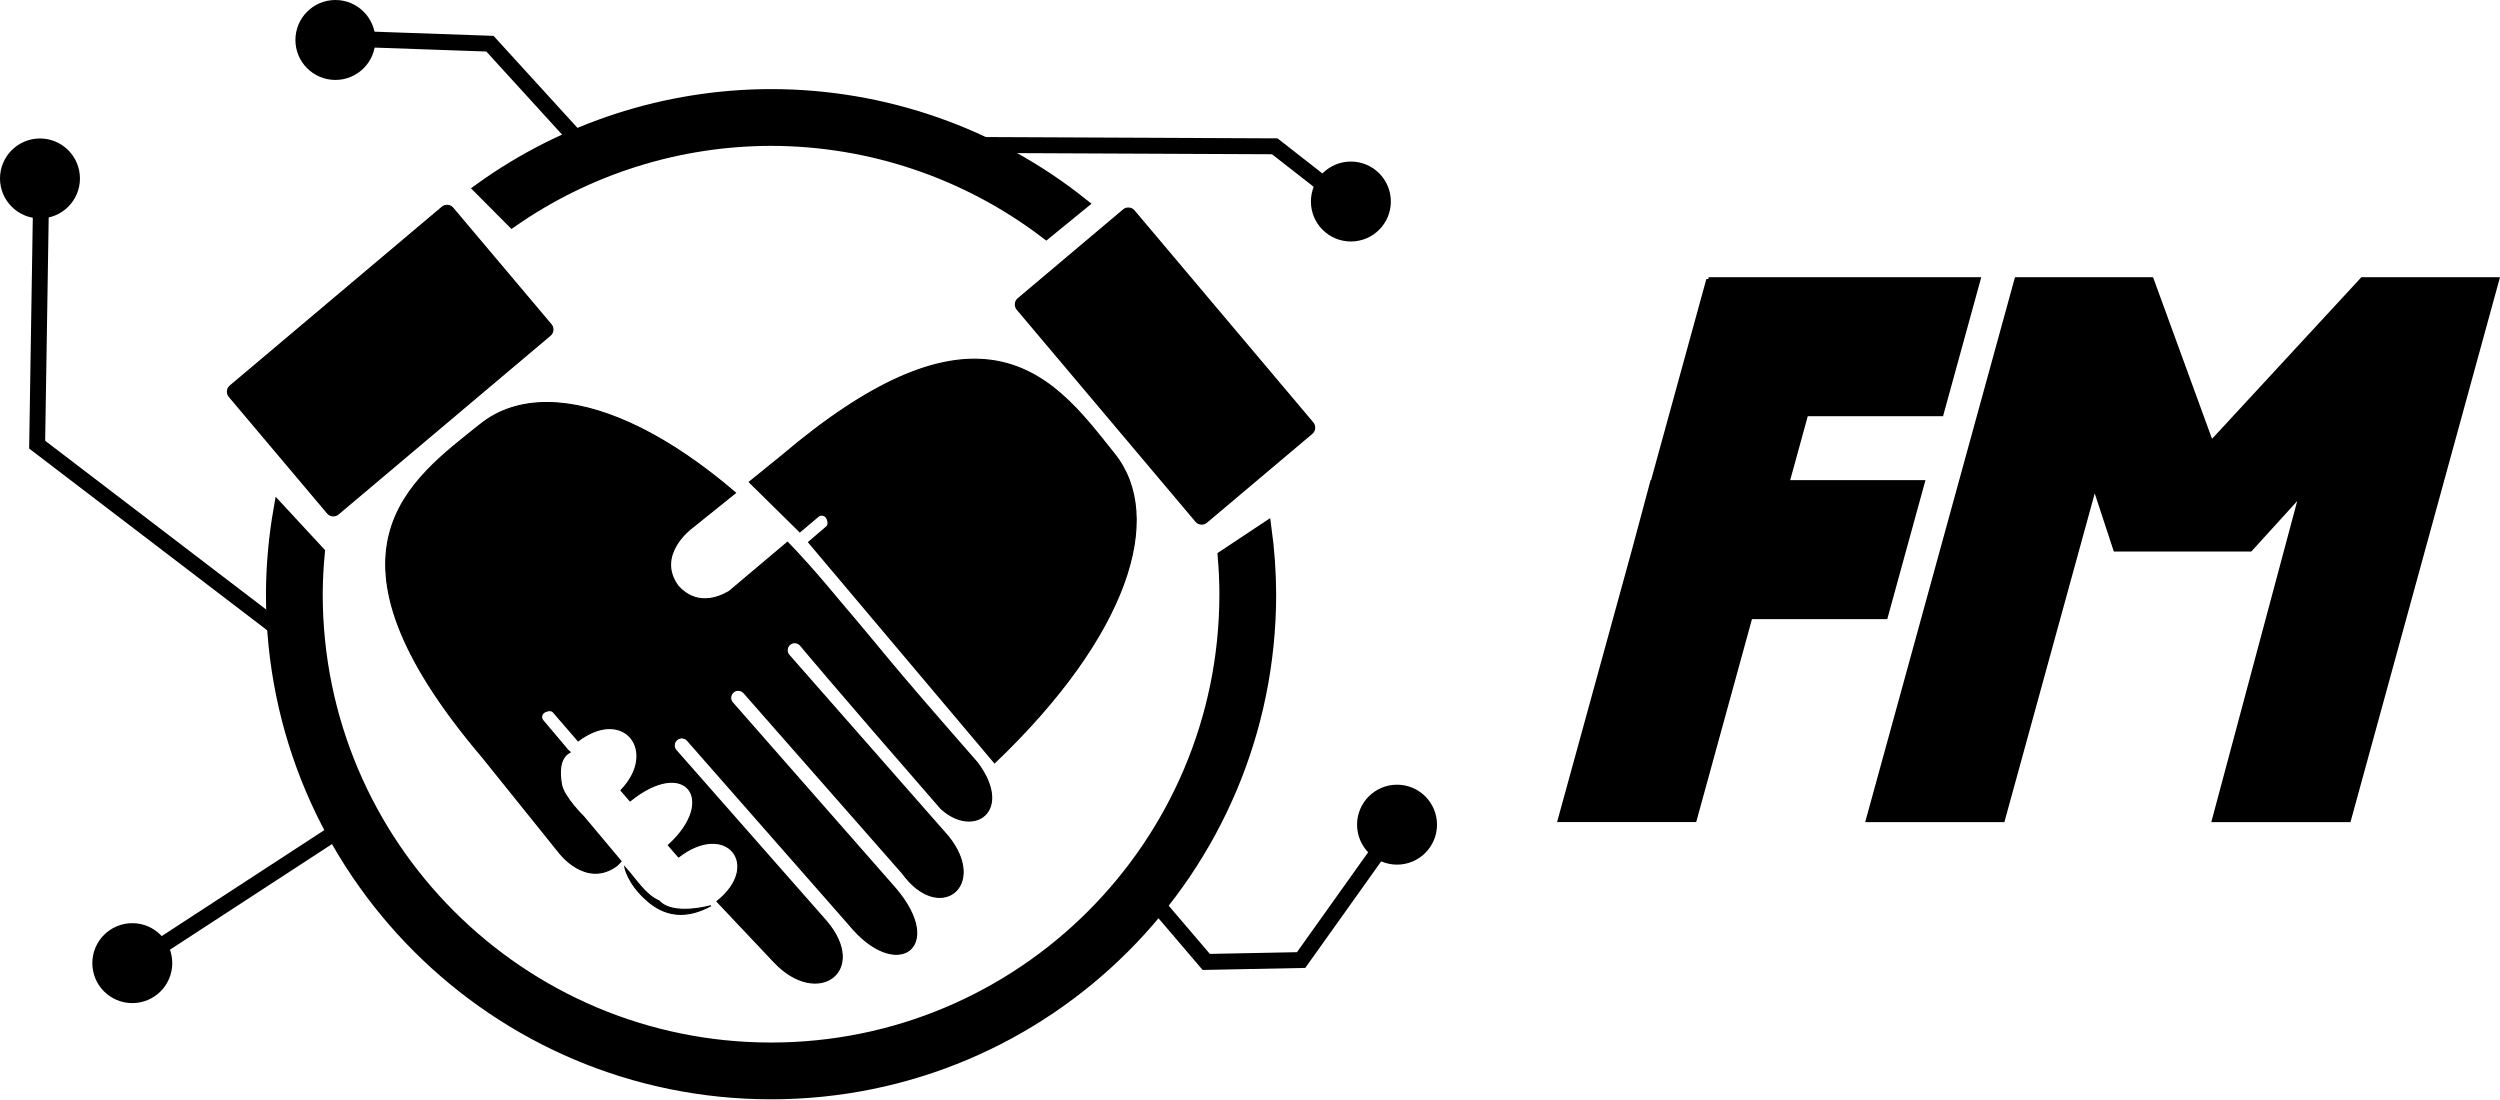
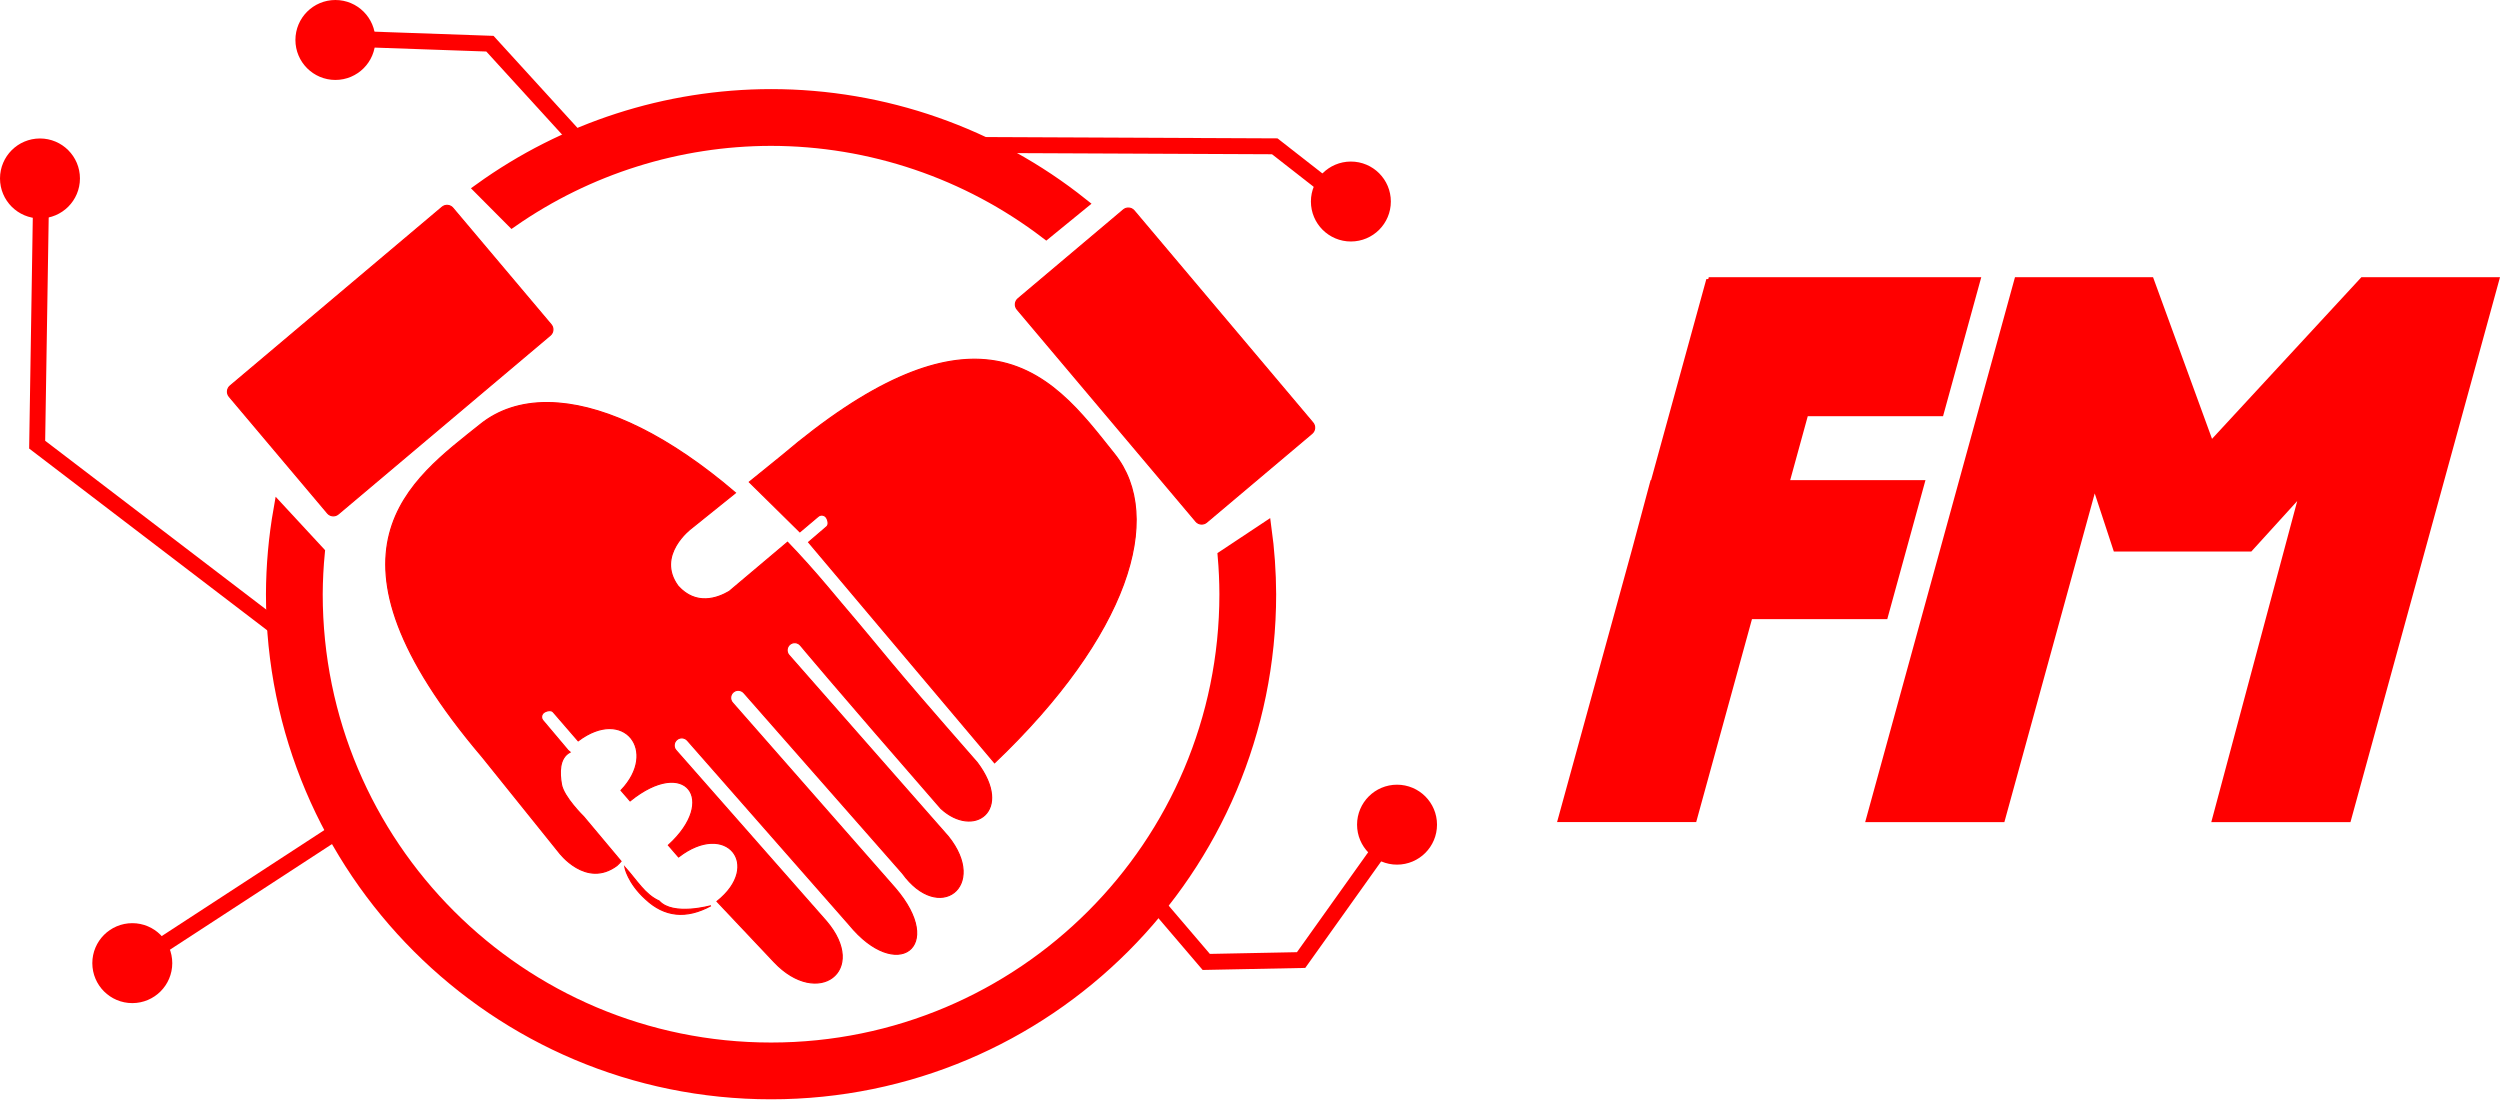
<svg xmlns="http://www.w3.org/2000/svg" width="176mm" height="77.391mm" viewBox="0 0 176 77.391" version="1.1" id="svg10274" xml:space="preserve">
  <defs id="defs10271" />
  <g id="layer1" transform="translate(-11.12662,-128.2442)">
-     <g id="g10442" transform="matrix(0.3070452,0,0,0.3070452,11.12662,128.2442)">
-       <g id="layer4" />
-       <g id="layer2" transform="translate(28.28917,31.23928)">
-         <path id="path8553" style="opacity:1;fill:#000000;stroke:#000000;stroke-width:2.646;stroke-linecap:round;stroke-dasharray:none" d="M 148.5,-9.488 A 114.488,114.488 0 0 0 81.719,12.094 l 7.413,7.45 A 104.118,104.118 0 0 1 148.5,0.883 104.118,104.118 0 0 1 211.578,22.248 l 8.29,-6.769 A 114.488,114.488 0 0 0 148.5,-9.488 Z M 35.75,85.511 a 114.488,114.488 0 0 0 -1.738,19.489 114.488,114.488 0 0 0 114.488,114.488 114.488,114.488 0 0 0 114.488,-114.488 114.488,114.488 0 0 0 -1.067,-15.183 l -9.692,6.434 a 104.118,104.118 0 0 1 0.39,8.749 A 104.118,104.118 0 0 1 148.5,209.117 104.118,104.118 0 0 1 44.382,105 104.118,104.118 0 0 1 44.876,95.369 Z" />
-         <circle style="opacity:1;fill:#000000;stroke:#000000;stroke-width:2.646;stroke-linecap:round;stroke-dasharray:none" id="path8596" cx="-19.124" cy="9.676" r="7.842" />
-         <path style="color:#000000;fill:#000000;stroke:#000000;-inkscape-stroke:none" d="m -20.123,9.279 -0.98,62.08 57.836,44.162 1.605,-2.104 -56.773,-43.352 0.957,-60.744 z" id="path8598" />
-         <circle style="opacity:1;fill:#000000;stroke:#000000;stroke-width:2.646;stroke-linecap:round;stroke-dasharray:none" id="circle8600" cx="2.043" cy="189.592" r="7.842" />
-         <path style="color:#000000;fill:#000000;stroke:#000000;-inkscape-stroke:none" d="M 51.713,156.008 0.998,189.061 2.443,191.277 53.158,158.223 Z" id="path8602" />
-         <circle style="opacity:1;fill:#000000;stroke:#000000;stroke-width:2.646;stroke-linecap:round;stroke-dasharray:none" id="circle8604" cx="292.026" cy="157.842" r="7.842" />
-         <path style="color:#000000;fill:#000000;stroke:#000000;-inkscape-stroke:none" d="m 290.488,157.896 -21.148,29.678 -20.457,0.404 -12.27,-14.365 -2.012,1.719 13.082,15.318 23.039,-0.457 21.92,-30.762 z" id="path8606" />
-         <circle style="opacity:1;fill:#000000;stroke:#000000;stroke-width:2.646;stroke-linecap:round;stroke-dasharray:none" id="circle8608" cx="281.443" cy="14.967" r="7.842" />
-         <path style="color:#000000;fill:#000000;stroke:#000000;-inkscape-stroke:none" d="m 184.312,0.631 -0.012,2.646 79.232,0.352 17.273,13.498 1.629,-2.084 -17.984,-14.057 z" id="path8610" />
-         <circle style="opacity:1;fill:#000000;stroke:#000000;stroke-width:2.646;stroke-linecap:round;stroke-dasharray:none" id="circle8612" cx="48.609" cy="-22.074" r="7.842" />
-         <path style="color:#000000;fill:#000000;stroke:#000000;-inkscape-stroke:none" d="m 51.346,-23.693 -0.092,2.643 32.186,1.131 21.535,23.613 1.953,-1.783 -22.283,-24.436 z" id="path8614" />
+     <g id="g10442" transform="matrix(0.3070452,0,0,0.3070452,11.12662,128.2442)" style="fill:#ff0000;stroke:#ff0000">
+       <g id="layer4" style="fill:#ff0000;stroke:#ff0000" />
+       <g id="layer2" transform="translate(28.28917,31.23928)" style="fill:#ff0000;stroke:#ff0000">
+         <path id="path8553" style="opacity:1;fill:#ff0000;stroke:#ff0000;stroke-width:2.646;stroke-linecap:round;stroke-dasharray:none" d="M 148.5,-9.488 A 114.488,114.488 0 0 0 81.719,12.094 l 7.413,7.45 A 104.118,104.118 0 0 1 148.5,0.883 104.118,104.118 0 0 1 211.578,22.248 l 8.29,-6.769 A 114.488,114.488 0 0 0 148.5,-9.488 Z M 35.75,85.511 a 114.488,114.488 0 0 0 -1.738,19.489 114.488,114.488 0 0 0 114.488,114.488 114.488,114.488 0 0 0 114.488,-114.488 114.488,114.488 0 0 0 -1.067,-15.183 l -9.692,6.434 a 104.118,104.118 0 0 1 0.39,8.749 A 104.118,104.118 0 0 1 148.5,209.117 104.118,104.118 0 0 1 44.382,105 104.118,104.118 0 0 1 44.876,95.369 Z" />
+         <circle style="opacity:1;fill:#ff0000;stroke:#ff0000;stroke-width:2.646;stroke-linecap:round;stroke-dasharray:none" id="path8596" cx="-19.124" cy="9.676" r="7.842" />
+         <path style="color:#000000;fill:#ff0000;stroke:#ff0000;-inkscape-stroke:none" d="m -20.123,9.279 -0.98,62.08 57.836,44.162 1.605,-2.104 -56.773,-43.352 0.957,-60.744 z" id="path8598" />
+         <circle style="opacity:1;fill:#ff0000;stroke:#ff0000;stroke-width:2.646;stroke-linecap:round;stroke-dasharray:none" id="circle8600" cx="2.043" cy="189.592" r="7.842" />
+         <path style="color:#000000;fill:#ff0000;stroke:#ff0000;-inkscape-stroke:none" d="M 51.713,156.008 0.998,189.061 2.443,191.277 53.158,158.223 Z" id="path8602" />
+         <circle style="opacity:1;fill:#ff0000;stroke:#ff0000;stroke-width:2.646;stroke-linecap:round;stroke-dasharray:none" id="circle8604" cx="292.026" cy="157.842" r="7.842" />
+         <path style="color:#000000;fill:#ff0000;stroke:#ff0000;-inkscape-stroke:none" d="m 290.488,157.896 -21.148,29.678 -20.457,0.404 -12.27,-14.365 -2.012,1.719 13.082,15.318 23.039,-0.457 21.92,-30.762 z" id="path8606" />
+         <circle style="opacity:1;fill:#ff0000;stroke:#ff0000;stroke-width:2.646;stroke-linecap:round;stroke-dasharray:none" id="circle8608" cx="281.443" cy="14.967" r="7.842" />
+         <path style="color:#000000;fill:#ff0000;stroke:#ff0000;-inkscape-stroke:none" d="m 184.312,0.631 -0.012,2.646 79.232,0.352 17.273,13.498 1.629,-2.084 -17.984,-14.057 z" id="path8610" />
+         <circle style="opacity:1;fill:#ff0000;stroke:#ff0000;stroke-width:2.646;stroke-linecap:round;stroke-dasharray:none" id="circle8612" cx="48.609" cy="-22.074" r="7.842" />
+         <path style="color:#000000;fill:#ff0000;stroke:#ff0000;-inkscape-stroke:none" d="m 51.346,-23.693 -0.092,2.643 32.186,1.131 21.535,23.613 1.953,-1.783 -22.283,-24.436 z" id="path8614" />
      </g>
-       <g id="layer1-3" style="display:inline" transform="translate(28.28917,31.23928)">
-         <path id="path7682" style="display:none;fill:#ff0000;stroke-width:0.265;stroke-linecap:round" d="M 158.505,141.092 C 194.163,105.512 203.034,73.384 188.948,58.597 174.861,43.81 156.809,21.318 112.957,65.499 L 92.654,84.875 c 0,0 -7.698,6.823 -1.875,13.452 4.491,4.192 9.214,2.025 11.772,0.214 l 19.93,-19.93 c 0.499,-0.499 1.302,-0.499 1.801,3.6e-4 0.499,0.499 0.869,1.672 0.374,2.175 L 67.588,138.784 c -10.245,10.411 -0.257,21.7 10.328,11.124 l 40.352,-40.317 c 0.681,-0.68 1.776,-0.681 2.457,-3.6e-4 0.68,0.68 0.68,1.776 -3.7e-4,2.457 l -41.577,41.577 c -12.296,11.926 -3.315,22.592 9.255,9.779 l 41.839,-41.839 c 0.68,-0.68 1.776,-0.681 2.457,-3.6e-4 0.68,0.68 0.68,1.776 -3.7e-4,2.457 l -40.739,40.739 c -10.928,9.39 -1.318,19.84 9.255,9.78 l 41.002,-41.002 c 0.68,-0.68 1.776,-0.681 2.457,-3.6e-4 0.68,0.68 0.68,1.776 -3.6e-4,2.457 0,0 -6.506,5.829 -33.483,33.665 -6.25,8.061 0.837,16.658 11.196,7.401 23.443,-24.356 20.533,-20.27 32.655,-32.519 1.16,-1.152 2.316,-2.302 3.466,-3.45 z" />
-         <path id="rect7539" style="display:none;stroke-width:0.265;stroke-linecap:round" d="M 124.982,95.638 C 89.403,59.981 57.274,51.109 42.488,65.196 27.701,79.282 5.209,97.334 49.39,141.187 l 19.376,20.303 c 0,0 6.823,7.698 13.452,1.875 4.192,-4.491 2.025,-9.214 0.214,-11.772 L 62.502,131.662 c -0.499,-0.499 -0.499,-1.302 3.58e-4,-1.801 0.499,-0.499 1.67,-0.867 2.175,-0.374 l 59.584,58.127 c 10.456,10.2 21.767,0.19 11.124,-10.328 l -41.904,-41.41 c -0.684,-0.676 -0.681,-1.776 -3.69e-4,-2.457 0.68,-0.68 1.772,-0.676 2.457,3.7e-4 l 43.165,42.636 c 11.926,12.296 22.592,3.315 9.779,-9.255 l -43.427,-42.898 c -0.685,-0.676 -0.681,-1.776 -3.7e-4,-2.457 0.68,-0.68 1.772,-0.676 2.457,3.7e-4 l 42.327,41.798 c 9.39,10.928 19.84,1.318 9.78,-9.255 l -42.589,-42.06 c -0.685,-0.676 -0.681,-1.776 -3.7e-4,-2.457 0.68,-0.68 1.776,-0.68 2.457,3.7e-4 0,0 7.417,7.564 35.253,34.541 8.061,6.25 16.658,-0.837 7.401,-11.196 -24.355,-23.443 -21.858,-21.591 -34.107,-33.713 -1.152,-1.16 -2.302,-2.316 -3.45,-3.466 z" />
-         <g id="g8511" transform="translate(13.49672,-7.60664)" style="fill:#000000;stroke:#000000">
-           <rect style="fill:#000000;stroke:#000000;stroke-width:0.265;stroke-linecap:round" id="rect7638" width="38.438" height="67.059" x="56.655" y="-31.918" ry="1.737" transform="rotate(49.8643)" />
-           <rect style="fill:#000000;stroke:#000000;stroke-width:0.265;stroke-linecap:round" id="rect7684" width="35.081" height="67.059" x="-150.941" y="-224.877" ry="1.737" transform="rotate(139.8643)" />
-           <path id="path7688" style="fill:#000000;stroke:#000000;stroke-width:0.265;stroke-linecap:round" d="m 184.037,58.834 c -11.1,-0.91 -25.853,4.426 -46.608,22.058 l -7.406,5.999 11.583,11.417 4.202,-3.543 c 0.539,-0.455 1.34,-0.386 1.794,0.153 0.455,0.539 0.724,1.739 0.188,2.198 l -4.173,3.577 42.637,50.569 c 30.595,-29.177 39.096,-56.325 27.477,-70.804 -7.19,-8.959 -15.423,-20.454 -29.695,-21.625 z" />
-           <path id="path8176" style="display:inline;fill:#000000;stroke:#000000;stroke-width:0.265;stroke-linecap:round" d="m 83.652,68.664 c -5.958,-0.011 -11.131,1.666 -15.268,4.987 -15.928,12.782 -39.87,28.861 0.434,76.302 l 17.585,21.873 c 0,0 6.145,8.249 13.244,3.009 0.359,-0.325 0.675,-0.655 0.959,-0.987 l -8.591,-10.252 c 0,0 -4.574,-4.458 -5.077,-7.409 -0.427,-2.509 -0.607,-6.002 1.987,-7.372 l -0.639,-0.533 0.035,-0.029 -5.63,-6.677 c -0.455,-0.539 -0.386,-1.34 0.153,-1.794 0.539,-0.455 1.738,-0.723 2.199,-0.189 l 5.737,6.636 c 10.49,-7.899 18.457,2.366 9.822,11.361 l 2.081,2.406 c 12.719,-10.275 20.144,-0.148 8.783,10.159 l 2.331,2.696 c 10.971,-8.461 19.246,1.928 8.816,10.198 l 13.102,13.883 c 10.025,10.623 21.672,2.035 11.96,-9.347 l -34.472,-39.183 c -0.636,-0.722 -0.528,-1.828 0.208,-2.448 0.736,-0.62 1.823,-0.523 2.448,0.209 l 37.072,42.227 c 10.841,13.263 22.229,5.219 10.529,-8.393 l -37.311,-42.511 c -0.625,-0.732 -0.528,-1.827 0.208,-2.447 0.736,-0.62 1.813,-0.514 2.448,0.208 l 36.308,41.322 c 8.429,11.685 19.657,2.995 10.529,-8.393 l -36.547,-41.605 c -0.625,-0.732 -0.528,-1.828 0.208,-2.448 0.736,-0.62 1.828,-0.527 2.448,0.209 0,0 6.749,8.166 32.197,37.406 7.502,6.911 16.669,0.579 8.323,-10.528 -22.28,-25.424 -19.948,-23.367 -31.125,-36.484 -1.049,-1.254 -2.097,-2.503 -3.143,-3.746 -3.09,-3.673 -6.168,-7.099 -9.225,-10.284 l -13.372,11.275 c -2.703,1.587 -7.593,3.345 -11.712,-1.212 -5.24,-7.099 3.009,-13.244 3.009,-13.244 l 10.139,-8.151 C 111.782,76.458 97.723,69.691 86.253,68.772 c -0.883,-0.071 -1.75,-0.107 -2.601,-0.108 z" />
-           <path style="fill:#000000;stroke:#000000;stroke-width:0.265px;stroke-linecap:butt;stroke-linejoin:miter;stroke-opacity:1" d="m 121.208,184.037 c 0,0 -8.687,2.455 -11.865,-1.085 -3.28,-1.451 -5.122,-4.75 -7.882,-7.791 0,0 0.638,3.603 4.754,7.339 4.331,4.077 9.306,4.618 14.993,1.537 z" id="path8326" />
+       <g id="layer1-3" style="display:inline;fill:#ff0000;stroke:#ff0000" transform="translate(28.28917,31.23928)">
+         <path id="path7682" style="display:none;fill:#ff0000;stroke-width:0.265;stroke-linecap:round;stroke:#ff0000" d="M 158.505,141.092 C 194.163,105.512 203.034,73.384 188.948,58.597 174.861,43.81 156.809,21.318 112.957,65.499 L 92.654,84.875 c 0,0 -7.698,6.823 -1.875,13.452 4.491,4.192 9.214,2.025 11.772,0.214 l 19.93,-19.93 c 0.499,-0.499 1.302,-0.499 1.801,3.6e-4 0.499,0.499 0.869,1.672 0.374,2.175 L 67.588,138.784 c -10.245,10.411 -0.257,21.7 10.328,11.124 l 40.352,-40.317 c 0.681,-0.68 1.776,-0.681 2.457,-3.6e-4 0.68,0.68 0.68,1.776 -3.7e-4,2.457 l -41.577,41.577 c -12.296,11.926 -3.315,22.592 9.255,9.779 l 41.839,-41.839 c 0.68,-0.68 1.776,-0.681 2.457,-3.6e-4 0.68,0.68 0.68,1.776 -3.7e-4,2.457 l -40.739,40.739 c -10.928,9.39 -1.318,19.84 9.255,9.78 l 41.002,-41.002 c 0.68,-0.68 1.776,-0.681 2.457,-3.6e-4 0.68,0.68 0.68,1.776 -3.6e-4,2.457 0,0 -6.506,5.829 -33.483,33.665 -6.25,8.061 0.837,16.658 11.196,7.401 23.443,-24.356 20.533,-20.27 32.655,-32.519 1.16,-1.152 2.316,-2.302 3.466,-3.45 z" />
+         <path id="rect7539" style="display:none;stroke-width:0.265;stroke-linecap:round;fill:#ff0000;stroke:#ff0000" d="M 124.982,95.638 C 89.403,59.981 57.274,51.109 42.488,65.196 27.701,79.282 5.209,97.334 49.39,141.187 l 19.376,20.303 c 0,0 6.823,7.698 13.452,1.875 4.192,-4.491 2.025,-9.214 0.214,-11.772 L 62.502,131.662 c -0.499,-0.499 -0.499,-1.302 3.58e-4,-1.801 0.499,-0.499 1.67,-0.867 2.175,-0.374 l 59.584,58.127 c 10.456,10.2 21.767,0.19 11.124,-10.328 l -41.904,-41.41 c -0.684,-0.676 -0.681,-1.776 -3.69e-4,-2.457 0.68,-0.68 1.772,-0.676 2.457,3.7e-4 l 43.165,42.636 c 11.926,12.296 22.592,3.315 9.779,-9.255 l -43.427,-42.898 c -0.685,-0.676 -0.681,-1.776 -3.7e-4,-2.457 0.68,-0.68 1.772,-0.676 2.457,3.7e-4 l 42.327,41.798 c 9.39,10.928 19.84,1.318 9.78,-9.255 l -42.589,-42.06 c -0.685,-0.676 -0.681,-1.776 -3.7e-4,-2.457 0.68,-0.68 1.776,-0.68 2.457,3.7e-4 0,0 7.417,7.564 35.253,34.541 8.061,6.25 16.658,-0.837 7.401,-11.196 -24.355,-23.443 -21.858,-21.591 -34.107,-33.713 -1.152,-1.16 -2.302,-2.316 -3.45,-3.466 z" />
+         <g id="g8511" transform="translate(13.49672,-7.60664)" style="fill:#ff0000;stroke:#ff0000">
+           <rect style="fill:#ff0000;stroke:#ff0000;stroke-width:0.265;stroke-linecap:round" id="rect7638" width="38.438" height="67.059" x="56.655" y="-31.918" ry="1.737" transform="rotate(49.8643)" />
+           <rect style="fill:#ff0000;stroke:#ff0000;stroke-width:0.265;stroke-linecap:round" id="rect7684" width="35.081" height="67.059" x="-150.941" y="-224.877" ry="1.737" transform="rotate(139.8643)" />
+           <path id="path7688" style="fill:#ff0000;stroke:#ff0000;stroke-width:0.265;stroke-linecap:round" d="m 184.037,58.834 c -11.1,-0.91 -25.853,4.426 -46.608,22.058 l -7.406,5.999 11.583,11.417 4.202,-3.543 c 0.539,-0.455 1.34,-0.386 1.794,0.153 0.455,0.539 0.724,1.739 0.188,2.198 l -4.173,3.577 42.637,50.569 c 30.595,-29.177 39.096,-56.325 27.477,-70.804 -7.19,-8.959 -15.423,-20.454 -29.695,-21.625 z" />
+           <path id="path8176" style="display:inline;fill:#ff0000;stroke:#ff0000;stroke-width:0.265;stroke-linecap:round" d="m 83.652,68.664 c -5.958,-0.011 -11.131,1.666 -15.268,4.987 -15.928,12.782 -39.87,28.861 0.434,76.302 l 17.585,21.873 c 0,0 6.145,8.249 13.244,3.009 0.359,-0.325 0.675,-0.655 0.959,-0.987 l -8.591,-10.252 c 0,0 -4.574,-4.458 -5.077,-7.409 -0.427,-2.509 -0.607,-6.002 1.987,-7.372 l -0.639,-0.533 0.035,-0.029 -5.63,-6.677 c -0.455,-0.539 -0.386,-1.34 0.153,-1.794 0.539,-0.455 1.738,-0.723 2.199,-0.189 l 5.737,6.636 c 10.49,-7.899 18.457,2.366 9.822,11.361 l 2.081,2.406 c 12.719,-10.275 20.144,-0.148 8.783,10.159 l 2.331,2.696 c 10.971,-8.461 19.246,1.928 8.816,10.198 l 13.102,13.883 c 10.025,10.623 21.672,2.035 11.96,-9.347 l -34.472,-39.183 c -0.636,-0.722 -0.528,-1.828 0.208,-2.448 0.736,-0.62 1.823,-0.523 2.448,0.209 l 37.072,42.227 c 10.841,13.263 22.229,5.219 10.529,-8.393 l -37.311,-42.511 c -0.625,-0.732 -0.528,-1.827 0.208,-2.447 0.736,-0.62 1.813,-0.514 2.448,0.208 l 36.308,41.322 c 8.429,11.685 19.657,2.995 10.529,-8.393 l -36.547,-41.605 c -0.625,-0.732 -0.528,-1.828 0.208,-2.448 0.736,-0.62 1.828,-0.527 2.448,0.209 0,0 6.749,8.166 32.197,37.406 7.502,6.911 16.669,0.579 8.323,-10.528 -22.28,-25.424 -19.948,-23.367 -31.125,-36.484 -1.049,-1.254 -2.097,-2.503 -3.143,-3.746 -3.09,-3.673 -6.168,-7.099 -9.225,-10.284 l -13.372,11.275 c -2.703,1.587 -7.593,3.345 -11.712,-1.212 -5.24,-7.099 3.009,-13.244 3.009,-13.244 l 10.139,-8.151 C 111.782,76.458 97.723,69.691 86.253,68.772 c -0.883,-0.071 -1.75,-0.107 -2.601,-0.108 z" />
+           <path style="fill:#ff0000;stroke:#ff0000;stroke-width:0.265px;stroke-linecap:butt;stroke-linejoin:miter;stroke-opacity:1" d="m 121.208,184.037 c 0,0 -8.687,2.455 -11.865,-1.085 -3.28,-1.451 -5.122,-4.75 -7.882,-7.791 0,0 0.638,3.603 4.754,7.339 4.331,4.077 9.306,4.618 14.993,1.537 z" id="path8326" />
        </g>
      </g>
    </g>
-     <g id="layer1-7" transform="translate(117.1542,143.1271)">
-       <path id="rect572-5" style="fill:#000000;stroke:#000000;stroke-width:0.269;stroke-linecap:round;stroke-dasharray:none" d="m 16.951,4.939 1.34e-4,14.817 h -0.033 l 0.033,4.901 -2.73e-4,19.795 h 9.525 L 26.475,29.635 h 9.525 l -4.34e-4,-9.878 H 26.476 l -2.17e-4,-4.939 h 9.524 l 8.3e-5,-9.878 H 26.476 16.951 Z" transform="matrix(1,0,-0.2650611,0.9642316,-1.407917,6.0914119e-7)" class="UnoptimicedTransforms" />
-       <path style="fill:#000000;stroke:#000000;stroke-width:0.265px;stroke-linecap:butt;stroke-linejoin:miter;stroke-opacity:1" d="M 25.455,42.862 35.929,4.763 h 9.525 l 4.195,11.498 10.625,-11.498 h 9.525 L 59.344,42.862 h -9.525 l 6.147,-22.964 -3.559,3.914 h -9.525 l -1.452,-4.418 -6.451,23.468 z" id="path5517-3" />
+     <g id="layer1-7" transform="translate(117.1542,143.1271)" style="fill:#ff0000;stroke:#ff0000">
+       <path id="rect572-5" style="fill:#ff0000;stroke:#ff0000;stroke-width:0.269;stroke-linecap:round;stroke-dasharray:none" d="m 16.951,4.939 1.34e-4,14.817 h -0.033 l 0.033,4.901 -2.73e-4,19.795 h 9.525 L 26.475,29.635 h 9.525 l -4.34e-4,-9.878 H 26.476 l -2.17e-4,-4.939 h 9.524 l 8.3e-5,-9.878 H 26.476 16.951 Z" transform="matrix(1,0,-0.2650611,0.9642316,-1.407917,6.0914119e-7)" class="UnoptimicedTransforms" />
+       <path style="fill:#ff0000;stroke:#ff0000;stroke-width:0.265px;stroke-linecap:butt;stroke-linejoin:miter;stroke-opacity:1" d="M 25.455,42.862 35.929,4.763 h 9.525 l 4.195,11.498 10.625,-11.498 h 9.525 L 59.344,42.862 h -9.525 l 6.147,-22.964 -3.559,3.914 h -9.525 l -1.452,-4.418 -6.451,23.468 z" id="path5517-3" />
    </g>
  </g>
</svg>
